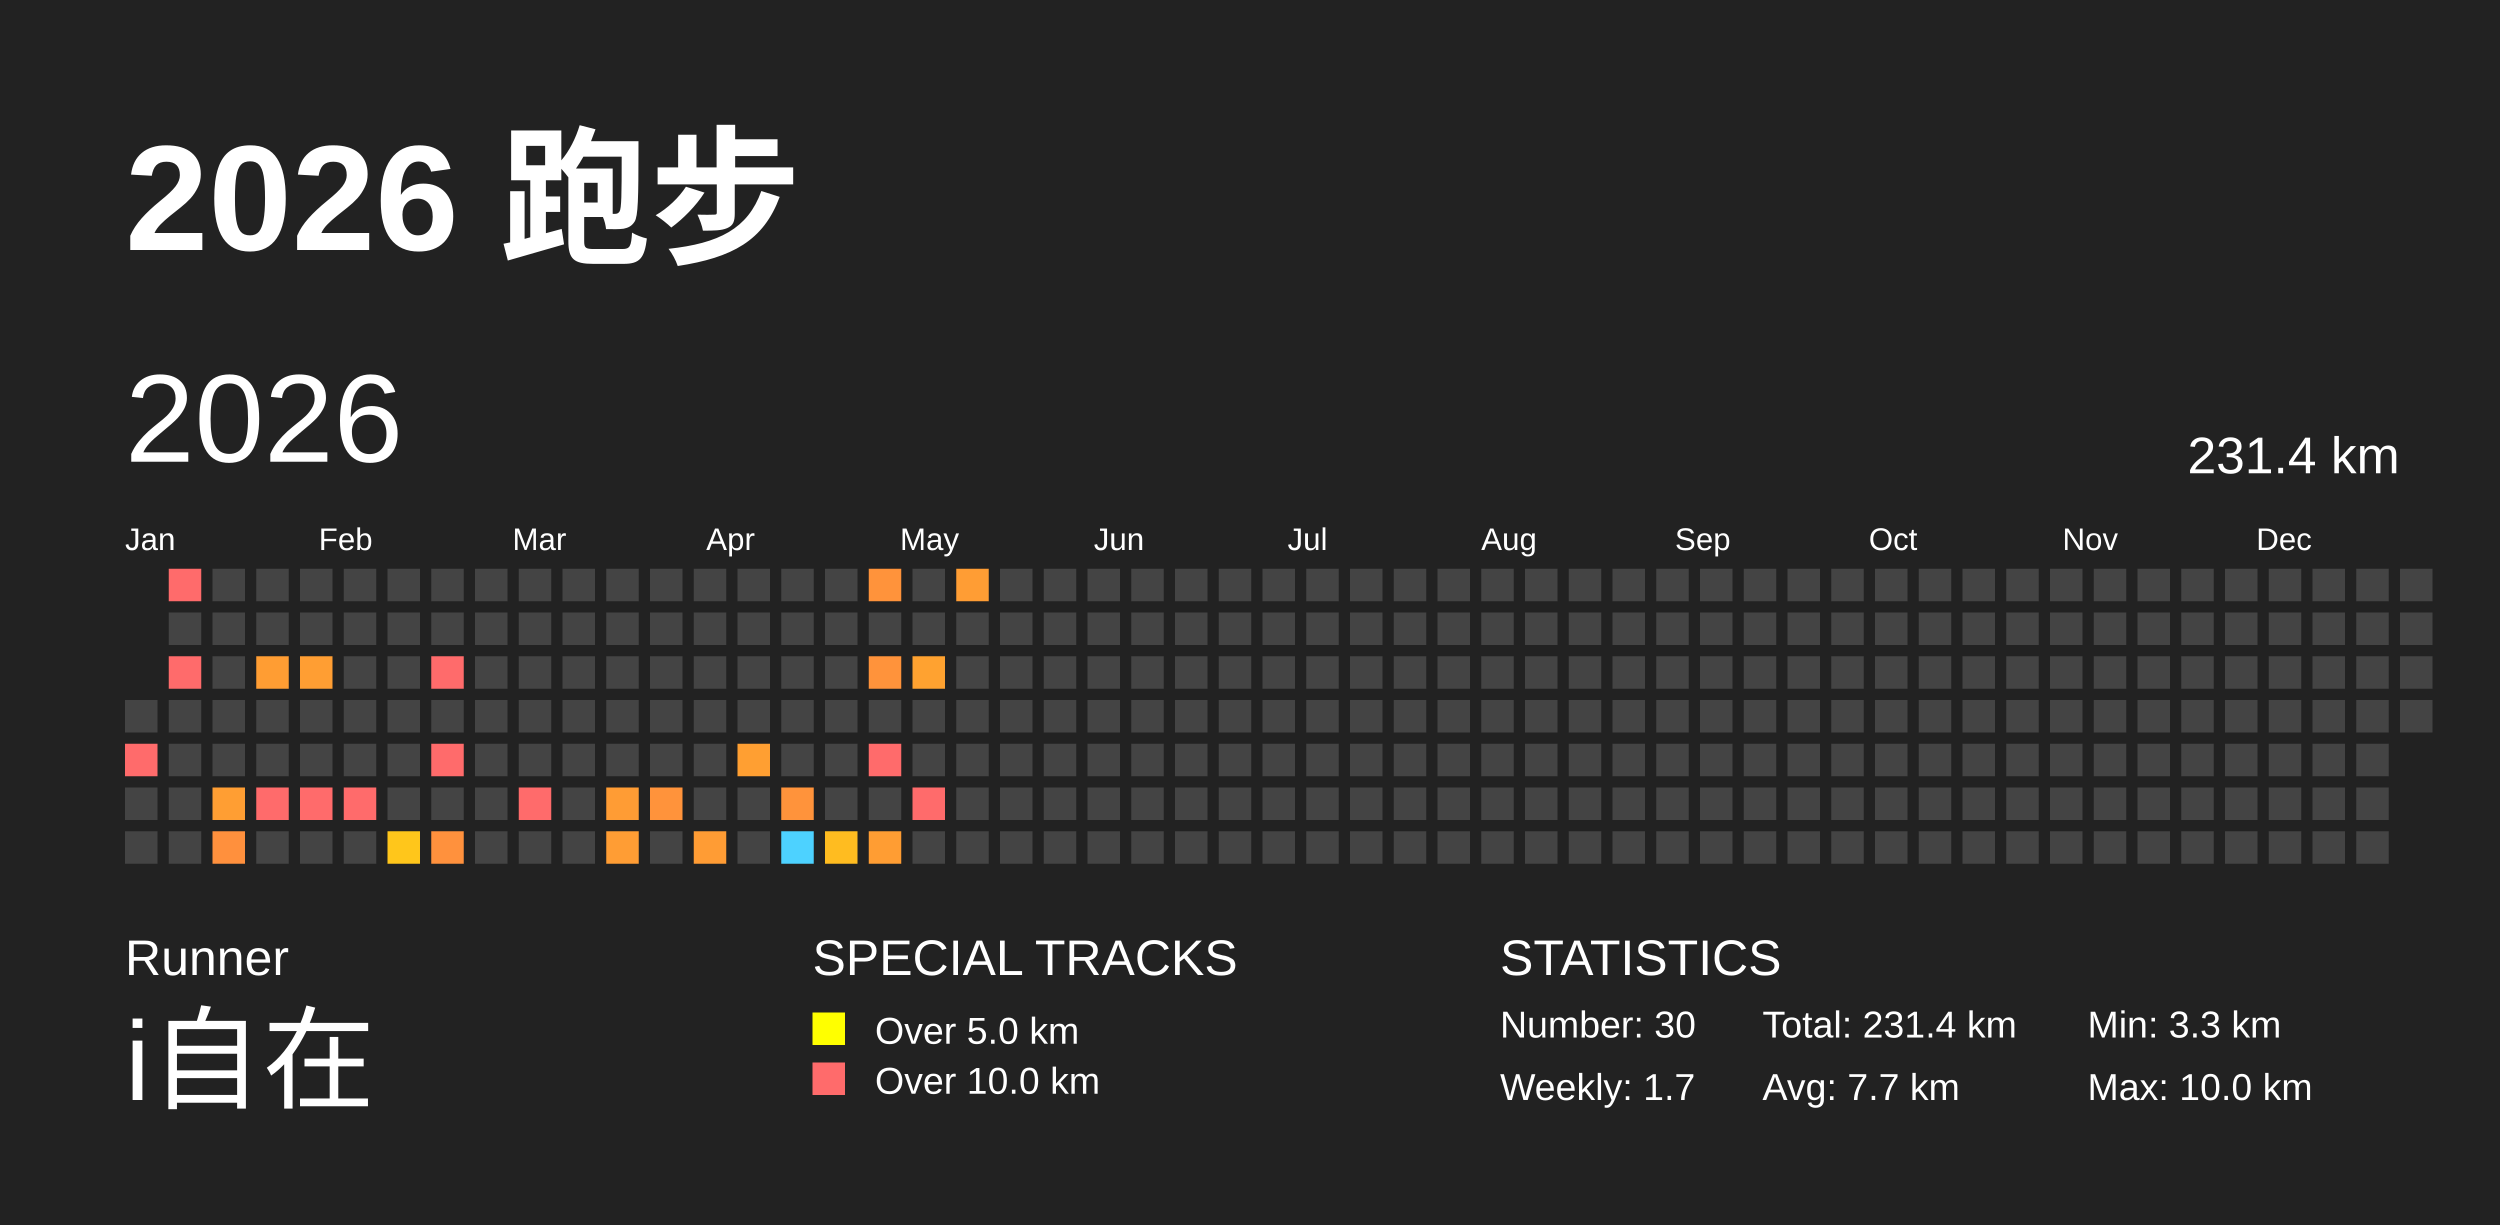
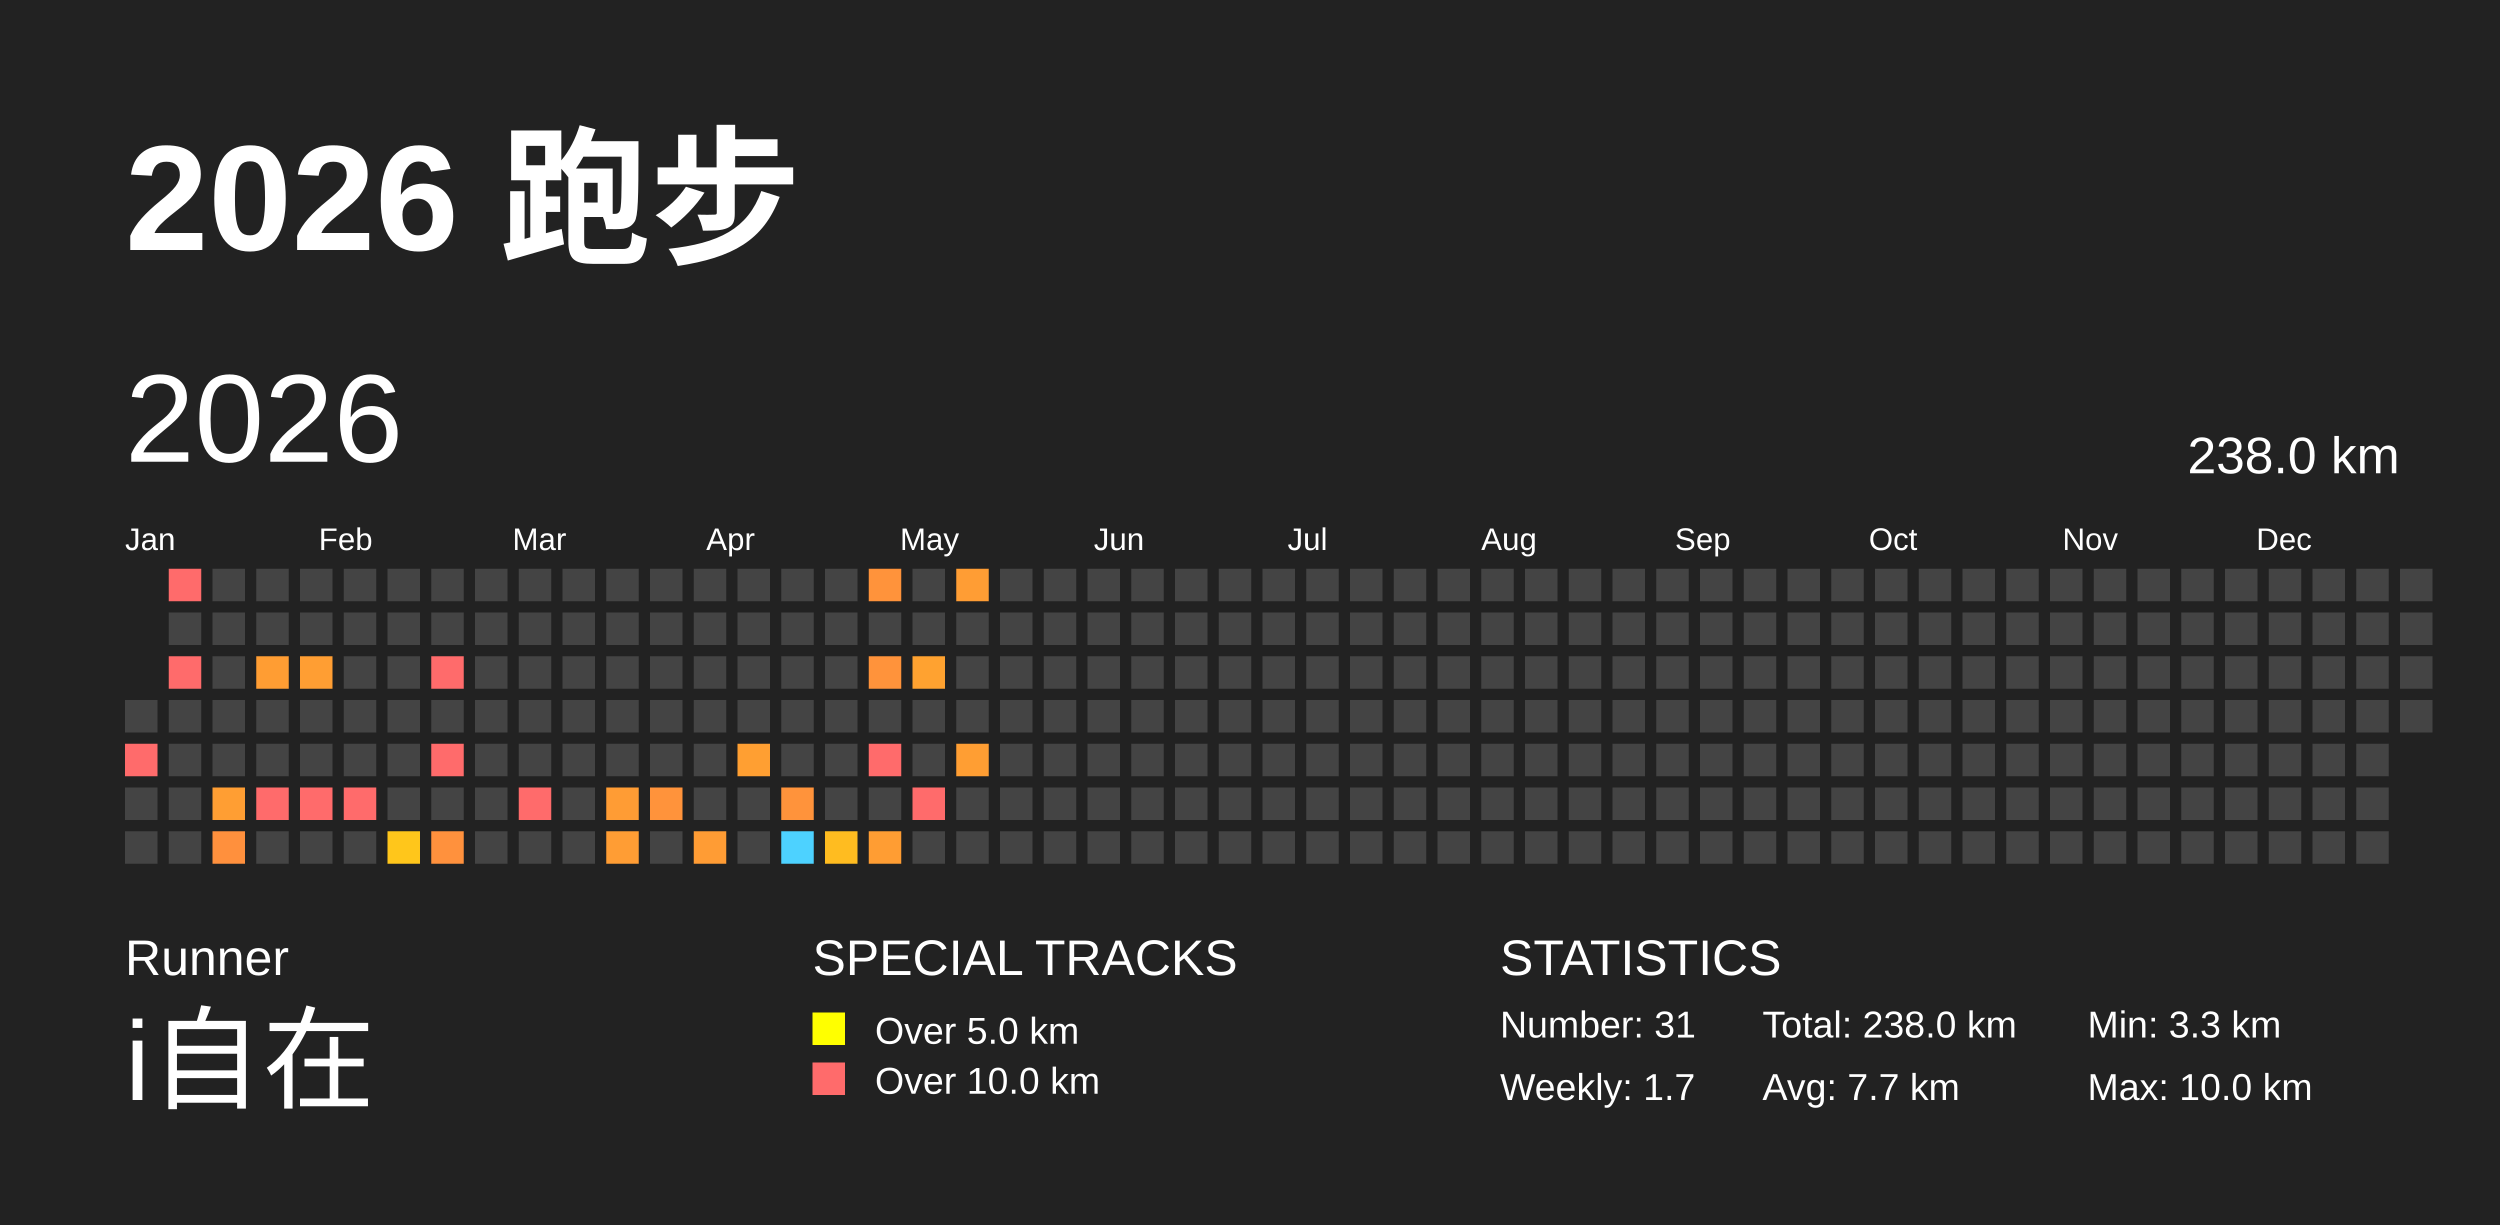
<svg xmlns="http://www.w3.org/2000/svg" baseProfile="full" height="98mm" version="1.1" viewBox="0,0,200,98" width="200mm">
  <defs />
  <rect fill="#222222" height="98" width="200" x="0" y="0" />
  <text fill="#FFFFFF" style="font-size:12px; font-family:Arial; font-weight:bold;" x="10" y="20">2026 跑步</text>
  <text fill="#FFFFFF" style="font-size:4px; font-family:Arial" x="10" y="78">Runner</text>
  <text fill="#FFFFFF" style="font-size:9px; font-family:Arial" x="10" y="88">i自在</text>
  <text fill="#FFFFFF" style="font-size:4px; font-family:Arial" x="65" y="78">SPECIAL TRACKS</text>
  <rect fill="#FFFF00" height="2.6" width="2.6" x="65" y="81" />
  <text fill="#FFFFFF" style="font-size:3px; font-family:Arial" x="70" y="83.5">Over 5.0 km</text>
  <rect fill="#FF6B6B" height="2.6" width="2.6" x="65" y="85" />
  <text fill="#FFFFFF" style="font-size:3px; font-family:Arial" x="70" y="87.5">Over 10.0 km</text>
  <text fill="#FFFFFF" style="font-size:4px; font-family:Arial" x="120" y="78">STATISTICS</text>
-   <text fill="#FFFFFF" style="font-size:3px; font-family:Arial" x="120" y="83">Number: 30</text>
+   <text fill="#FFFFFF" style="font-size:3px; font-family:Arial" x="120" y="83">Number: 31</text>
  <text fill="#FFFFFF" style="font-size:3px; font-family:Arial" x="120" y="88">Weekly: 1.7</text>
-   <text fill="#FFFFFF" style="font-size:3px; font-family:Arial" x="141" y="83">Total: 231.4 km</text>
+   <text fill="#FFFFFF" style="font-size:3px; font-family:Arial" x="141" y="83">Total: 238.0 km</text>
  <text fill="#FFFFFF" style="font-size:3px; font-family:Arial" x="141" y="88">Avg: 7.7 km</text>
  <text fill="#FFFFFF" style="font-size:3px; font-family:Arial" x="167" y="83">Min: 3.3 km</text>
  <text fill="#FFFFFF" style="font-size:3px; font-family:Arial" x="167" y="88">Max: 10.0 km</text>
  <text dominant-baseline="hanging" fill="#FFFFFF" style="font-size:10.0px; font-family:Arial;" x="10" y="30">2026</text>
-   <text dominant-baseline="hanging" fill="#FFFFFF" style="font-size:4.125px; font-family:Arial;" x="175" y="35">231.4 km</text>
+   <text dominant-baseline="hanging" fill="#FFFFFF" style="font-size:4.125px; font-family:Arial;" x="175" y="35">238.0 km</text>
  <text fill="#FFFFFF" style="font-size:2.5px; font-family:Arial" x="10.0" y="44">Jan</text>
  <text fill="#FFFFFF" style="font-size:2.5px; font-family:Arial" x="25.5" y="44">Feb</text>
  <text fill="#FFFFFF" style="font-size:2.5px; font-family:Arial" x="41.0" y="44">Mar</text>
  <text fill="#FFFFFF" style="font-size:2.5px; font-family:Arial" x="56.5" y="44">Apr</text>
  <text fill="#FFFFFF" style="font-size:2.5px; font-family:Arial" x="72.0" y="44">May</text>
  <text fill="#FFFFFF" style="font-size:2.5px; font-family:Arial" x="87.5" y="44">Jun</text>
  <text fill="#FFFFFF" style="font-size:2.5px; font-family:Arial" x="103.0" y="44">Jul</text>
  <text fill="#FFFFFF" style="font-size:2.5px; font-family:Arial" x="118.5" y="44">Aug</text>
  <text fill="#FFFFFF" style="font-size:2.5px; font-family:Arial" x="134.0" y="44">Sep</text>
  <text fill="#FFFFFF" style="font-size:2.5px; font-family:Arial" x="149.5" y="44">Oct</text>
  <text fill="#FFFFFF" style="font-size:2.5px; font-family:Arial" x="165.0" y="44">Nov</text>
  <text fill="#FFFFFF" style="font-size:2.5px; font-family:Arial" x="180.5" y="44">Dec</text>
  <rect fill="#444444" height="2.6" width="2.6" x="10.0" y="56.0" />
  <rect fill="#FF6B6B" height="2.6" width="2.6" x="10.0" y="59.5" />
  <rect fill="#444444" height="2.6" width="2.6" x="10.0" y="63.0" />
  <rect fill="#444444" height="2.6" width="2.6" x="10.0" y="66.5" />
  <rect fill="#FF6B6B" height="2.6" width="2.6" x="13.5" y="45.5" />
  <rect fill="#444444" height="2.6" width="2.6" x="13.5" y="49.0" />
  <rect fill="#FF6B6B" height="2.6" width="2.6" x="13.5" y="52.5" />
  <rect fill="#444444" height="2.6" width="2.6" x="13.5" y="56.0" />
  <rect fill="#444444" height="2.6" width="2.6" x="13.5" y="59.5" />
  <rect fill="#444444" height="2.6" width="2.6" x="13.5" y="63.0" />
  <rect fill="#444444" height="2.6" width="2.6" x="13.5" y="66.5" />
  <rect fill="#444444" height="2.6" width="2.6" x="17.0" y="45.5" />
  <rect fill="#444444" height="2.6" width="2.6" x="17.0" y="49.0" />
  <rect fill="#444444" height="2.6" width="2.6" x="17.0" y="52.5" />
  <rect fill="#444444" height="2.6" width="2.6" x="17.0" y="56.0" />
  <rect fill="#444444" height="2.6" width="2.6" x="17.0" y="59.5" />
  <rect fill="#ff9e33" height="2.6" width="2.6" x="17.0" y="63.0" />
  <rect fill="#ff903d" height="2.6" width="2.6" x="17.0" y="66.5" />
  <rect fill="#444444" height="2.6" width="2.6" x="20.5" y="45.5" />
  <rect fill="#444444" height="2.6" width="2.6" x="20.5" y="49.0" />
  <rect fill="#ff9d33" height="2.6" width="2.6" x="20.5" y="52.5" />
  <rect fill="#444444" height="2.6" width="2.6" x="20.5" y="56.0" />
  <rect fill="#444444" height="2.6" width="2.6" x="20.5" y="59.5" />
  <rect fill="#FF6B6B" height="2.6" width="2.6" x="20.5" y="63.0" />
  <rect fill="#444444" height="2.6" width="2.6" x="20.5" y="66.5" />
  <rect fill="#444444" height="2.6" width="2.6" x="24.0" y="45.5" />
  <rect fill="#444444" height="2.6" width="2.6" x="24.0" y="49.0" />
  <rect fill="#ff9e33" height="2.6" width="2.6" x="24.0" y="52.5" />
  <rect fill="#444444" height="2.6" width="2.6" x="24.0" y="56.0" />
  <rect fill="#444444" height="2.6" width="2.6" x="24.0" y="59.5" />
  <rect fill="#FF6B6B" height="2.6" width="2.6" x="24.0" y="63.0" />
  <rect fill="#444444" height="2.6" width="2.6" x="24.0" y="66.5" />
  <rect fill="#444444" height="2.6" width="2.6" x="27.5" y="45.5" />
  <rect fill="#444444" height="2.6" width="2.6" x="27.5" y="49.0" />
  <rect fill="#444444" height="2.6" width="2.6" x="27.5" y="52.5" />
  <rect fill="#444444" height="2.6" width="2.6" x="27.5" y="56.0" />
  <rect fill="#444444" height="2.6" width="2.6" x="27.5" y="59.5" />
  <rect fill="#FF6B6B" height="2.6" width="2.6" x="27.5" y="63.0" />
  <rect fill="#444444" height="2.6" width="2.6" x="27.5" y="66.5" />
  <rect fill="#444444" height="2.6" width="2.6" x="31.0" y="45.5" />
  <rect fill="#444444" height="2.6" width="2.6" x="31.0" y="49.0" />
  <rect fill="#444444" height="2.6" width="2.6" x="31.0" y="52.5" />
  <rect fill="#444444" height="2.6" width="2.6" x="31.0" y="56.0" />
  <rect fill="#444444" height="2.6" width="2.6" x="31.0" y="59.5" />
  <rect fill="#444444" height="2.6" width="2.6" x="31.0" y="63.0" />
  <rect fill="#ffc61b" height="2.6" width="2.6" x="31.0" y="66.5" />
  <rect fill="#444444" height="2.6" width="2.6" x="34.5" y="45.5" />
  <rect fill="#444444" height="2.6" width="2.6" x="34.5" y="49.0" />
  <rect fill="#FF6B6B" height="2.6" width="2.6" x="34.5" y="52.5" />
  <rect fill="#444444" height="2.6" width="2.6" x="34.5" y="56.0" />
  <rect fill="#FF6B6B" height="2.6" width="2.6" x="34.5" y="59.5" />
  <rect fill="#444444" height="2.6" width="2.6" x="34.5" y="63.0" />
  <rect fill="#ff913d" height="2.6" width="2.6" x="34.5" y="66.5" />
  <rect fill="#444444" height="2.6" width="2.6" x="38.0" y="45.5" />
  <rect fill="#444444" height="2.6" width="2.6" x="38.0" y="49.0" />
  <rect fill="#444444" height="2.6" width="2.6" x="38.0" y="52.5" />
  <rect fill="#444444" height="2.6" width="2.6" x="38.0" y="56.0" />
  <rect fill="#444444" height="2.6" width="2.6" x="38.0" y="59.5" />
  <rect fill="#444444" height="2.6" width="2.6" x="38.0" y="63.0" />
  <rect fill="#444444" height="2.6" width="2.6" x="38.0" y="66.5" />
  <rect fill="#444444" height="2.6" width="2.6" x="41.5" y="45.5" />
  <rect fill="#444444" height="2.6" width="2.6" x="41.5" y="49.0" />
  <rect fill="#444444" height="2.6" width="2.6" x="41.5" y="52.5" />
  <rect fill="#444444" height="2.6" width="2.6" x="41.5" y="56.0" />
  <rect fill="#444444" height="2.6" width="2.6" x="41.5" y="59.5" />
  <rect fill="#FF6B6B" height="2.6" width="2.6" x="41.5" y="63.0" />
  <rect fill="#444444" height="2.6" width="2.6" x="41.5" y="66.5" />
  <rect fill="#444444" height="2.6" width="2.6" x="45.0" y="45.5" />
  <rect fill="#444444" height="2.6" width="2.6" x="45.0" y="49.0" />
  <rect fill="#444444" height="2.6" width="2.6" x="45.0" y="52.5" />
  <rect fill="#444444" height="2.6" width="2.6" x="45.0" y="56.0" />
  <rect fill="#444444" height="2.6" width="2.6" x="45.0" y="59.5" />
  <rect fill="#444444" height="2.6" width="2.6" x="45.0" y="63.0" />
  <rect fill="#444444" height="2.6" width="2.6" x="45.0" y="66.5" />
  <rect fill="#444444" height="2.6" width="2.6" x="48.5" y="45.5" />
  <rect fill="#444444" height="2.6" width="2.6" x="48.5" y="49.0" />
  <rect fill="#444444" height="2.6" width="2.6" x="48.5" y="52.5" />
  <rect fill="#444444" height="2.6" width="2.6" x="48.5" y="56.0" />
  <rect fill="#444444" height="2.6" width="2.6" x="48.5" y="59.5" />
  <rect fill="#ff9c34" height="2.6" width="2.6" x="48.5" y="63.0" />
  <rect fill="#ff9d34" height="2.6" width="2.6" x="48.5" y="66.5" />
  <rect fill="#444444" height="2.6" width="2.6" x="52.0" y="45.5" />
  <rect fill="#444444" height="2.6" width="2.6" x="52.0" y="49.0" />
  <rect fill="#444444" height="2.6" width="2.6" x="52.0" y="52.5" />
  <rect fill="#444444" height="2.6" width="2.6" x="52.0" y="56.0" />
  <rect fill="#444444" height="2.6" width="2.6" x="52.0" y="59.5" />
  <rect fill="#ff933b" height="2.6" width="2.6" x="52.0" y="63.0" />
  <rect fill="#444444" height="2.6" width="2.6" x="52.0" y="66.5" />
  <rect fill="#444444" height="2.6" width="2.6" x="55.5" y="45.5" />
  <rect fill="#444444" height="2.6" width="2.6" x="55.5" y="49.0" />
  <rect fill="#444444" height="2.6" width="2.6" x="55.5" y="52.5" />
  <rect fill="#444444" height="2.6" width="2.6" x="55.5" y="56.0" />
  <rect fill="#444444" height="2.6" width="2.6" x="55.5" y="59.5" />
  <rect fill="#444444" height="2.6" width="2.6" x="55.5" y="63.0" />
  <rect fill="#ff9c34" height="2.6" width="2.6" x="55.5" y="66.5" />
  <rect fill="#444444" height="2.6" width="2.6" x="59.0" y="45.5" />
  <rect fill="#444444" height="2.6" width="2.6" x="59.0" y="49.0" />
  <rect fill="#444444" height="2.6" width="2.6" x="59.0" y="52.5" />
  <rect fill="#444444" height="2.6" width="2.6" x="59.0" y="56.0" />
  <rect fill="#ff9f32" height="2.6" width="2.6" x="59.0" y="59.5" />
  <rect fill="#444444" height="2.6" width="2.6" x="59.0" y="63.0" />
  <rect fill="#444444" height="2.6" width="2.6" x="59.0" y="66.5" />
  <rect fill="#444444" height="2.6" width="2.6" x="62.5" y="45.5" />
  <rect fill="#444444" height="2.6" width="2.6" x="62.5" y="49.0" />
  <rect fill="#444444" height="2.6" width="2.6" x="62.5" y="52.5" />
  <rect fill="#444444" height="2.6" width="2.6" x="62.5" y="56.0" />
  <rect fill="#444444" height="2.6" width="2.6" x="62.5" y="59.5" />
  <rect fill="#ff933b" height="2.6" width="2.6" x="62.5" y="63.0" />
  <rect fill="#4dd2ff" height="2.6" width="2.6" x="62.5" y="66.5" />
  <rect fill="#444444" height="2.6" width="2.6" x="66.0" y="45.5" />
  <rect fill="#444444" height="2.6" width="2.6" x="66.0" y="49.0" />
  <rect fill="#444444" height="2.6" width="2.6" x="66.0" y="52.5" />
  <rect fill="#444444" height="2.6" width="2.6" x="66.0" y="56.0" />
  <rect fill="#444444" height="2.6" width="2.6" x="66.0" y="59.5" />
  <rect fill="#444444" height="2.6" width="2.6" x="66.0" y="63.0" />
  <rect fill="#ffbc20" height="2.6" width="2.6" x="66.0" y="66.5" />
  <rect fill="#ff933b" height="2.6" width="2.6" x="69.5" y="45.5" />
  <rect fill="#444444" height="2.6" width="2.6" x="69.5" y="49.0" />
  <rect fill="#ff933b" height="2.6" width="2.6" x="69.5" y="52.5" />
  <rect fill="#444444" height="2.6" width="2.6" x="69.5" y="56.0" />
  <rect fill="#FF6B6B" height="2.6" width="2.6" x="69.5" y="59.5" />
  <rect fill="#444444" height="2.6" width="2.6" x="69.5" y="63.0" />
  <rect fill="#ff9d33" height="2.6" width="2.6" x="69.5" y="66.5" />
  <rect fill="#444444" height="2.6" width="2.6" x="73.0" y="45.5" />
  <rect fill="#444444" height="2.6" width="2.6" x="73.0" y="49.0" />
  <rect fill="#ffa230" height="2.6" width="2.6" x="73.0" y="52.5" />
  <rect fill="#444444" height="2.6" width="2.6" x="73.0" y="56.0" />
  <rect fill="#444444" height="2.6" width="2.6" x="73.0" y="59.5" />
  <rect fill="#FF6B6B" height="2.6" width="2.6" x="73.0" y="63.0" />
  <rect fill="#444444" height="2.6" width="2.6" x="73.0" y="66.5" />
  <rect fill="#ff9d34" height="2.6" width="2.6" x="76.5" y="45.5" />
  <rect fill="#444444" height="2.6" width="2.6" x="76.5" y="49.0" />
  <rect fill="#444444" height="2.6" width="2.6" x="76.5" y="52.5" />
  <rect fill="#444444" height="2.6" width="2.6" x="76.5" y="56.0" />
-   <rect fill="#444444" height="2.6" width="2.6" x="76.5" y="59.5" />
+   <rect fill="#ff9e33" height="2.6" width="2.6" x="76.5" y="59.5" />
  <rect fill="#444444" height="2.6" width="2.6" x="76.5" y="63.0" />
  <rect fill="#444444" height="2.6" width="2.6" x="76.5" y="66.5" />
  <rect fill="#444444" height="2.6" width="2.6" x="80.0" y="45.5" />
  <rect fill="#444444" height="2.6" width="2.6" x="80.0" y="49.0" />
  <rect fill="#444444" height="2.6" width="2.6" x="80.0" y="52.5" />
  <rect fill="#444444" height="2.6" width="2.6" x="80.0" y="56.0" />
  <rect fill="#444444" height="2.6" width="2.6" x="80.0" y="59.5" />
  <rect fill="#444444" height="2.6" width="2.6" x="80.0" y="63.0" />
  <rect fill="#444444" height="2.6" width="2.6" x="80.0" y="66.5" />
  <rect fill="#444444" height="2.6" width="2.6" x="83.5" y="45.5" />
  <rect fill="#444444" height="2.6" width="2.6" x="83.5" y="49.0" />
  <rect fill="#444444" height="2.6" width="2.6" x="83.5" y="52.5" />
  <rect fill="#444444" height="2.6" width="2.6" x="83.5" y="56.0" />
  <rect fill="#444444" height="2.6" width="2.6" x="83.5" y="59.5" />
  <rect fill="#444444" height="2.6" width="2.6" x="83.5" y="63.0" />
  <rect fill="#444444" height="2.6" width="2.6" x="83.5" y="66.5" />
  <rect fill="#444444" height="2.6" width="2.6" x="87.0" y="45.5" />
  <rect fill="#444444" height="2.6" width="2.6" x="87.0" y="49.0" />
  <rect fill="#444444" height="2.6" width="2.6" x="87.0" y="52.5" />
  <rect fill="#444444" height="2.6" width="2.6" x="87.0" y="56.0" />
  <rect fill="#444444" height="2.6" width="2.6" x="87.0" y="59.5" />
  <rect fill="#444444" height="2.6" width="2.6" x="87.0" y="63.0" />
  <rect fill="#444444" height="2.6" width="2.6" x="87.0" y="66.5" />
  <rect fill="#444444" height="2.6" width="2.6" x="90.5" y="45.5" />
  <rect fill="#444444" height="2.6" width="2.6" x="90.5" y="49.0" />
  <rect fill="#444444" height="2.6" width="2.6" x="90.5" y="52.5" />
  <rect fill="#444444" height="2.6" width="2.6" x="90.5" y="56.0" />
  <rect fill="#444444" height="2.6" width="2.6" x="90.5" y="59.5" />
  <rect fill="#444444" height="2.6" width="2.6" x="90.5" y="63.0" />
  <rect fill="#444444" height="2.6" width="2.6" x="90.5" y="66.5" />
  <rect fill="#444444" height="2.6" width="2.6" x="94.0" y="45.5" />
  <rect fill="#444444" height="2.6" width="2.6" x="94.0" y="49.0" />
  <rect fill="#444444" height="2.6" width="2.6" x="94.0" y="52.5" />
  <rect fill="#444444" height="2.6" width="2.6" x="94.0" y="56.0" />
  <rect fill="#444444" height="2.6" width="2.6" x="94.0" y="59.5" />
  <rect fill="#444444" height="2.6" width="2.6" x="94.0" y="63.0" />
  <rect fill="#444444" height="2.6" width="2.6" x="94.0" y="66.5" />
  <rect fill="#444444" height="2.6" width="2.6" x="97.5" y="45.5" />
  <rect fill="#444444" height="2.6" width="2.6" x="97.5" y="49.0" />
  <rect fill="#444444" height="2.6" width="2.6" x="97.5" y="52.5" />
  <rect fill="#444444" height="2.6" width="2.6" x="97.5" y="56.0" />
  <rect fill="#444444" height="2.6" width="2.6" x="97.5" y="59.5" />
  <rect fill="#444444" height="2.6" width="2.6" x="97.5" y="63.0" />
  <rect fill="#444444" height="2.6" width="2.6" x="97.5" y="66.5" />
  <rect fill="#444444" height="2.6" width="2.6" x="101.0" y="45.5" />
  <rect fill="#444444" height="2.6" width="2.6" x="101.0" y="49.0" />
  <rect fill="#444444" height="2.6" width="2.6" x="101.0" y="52.5" />
  <rect fill="#444444" height="2.6" width="2.6" x="101.0" y="56.0" />
  <rect fill="#444444" height="2.6" width="2.6" x="101.0" y="59.5" />
  <rect fill="#444444" height="2.6" width="2.6" x="101.0" y="63.0" />
  <rect fill="#444444" height="2.6" width="2.6" x="101.0" y="66.5" />
  <rect fill="#444444" height="2.6" width="2.6" x="104.5" y="45.5" />
  <rect fill="#444444" height="2.6" width="2.6" x="104.5" y="49.0" />
  <rect fill="#444444" height="2.6" width="2.6" x="104.5" y="52.5" />
  <rect fill="#444444" height="2.6" width="2.6" x="104.5" y="56.0" />
  <rect fill="#444444" height="2.6" width="2.6" x="104.5" y="59.5" />
  <rect fill="#444444" height="2.6" width="2.6" x="104.5" y="63.0" />
  <rect fill="#444444" height="2.6" width="2.6" x="104.5" y="66.5" />
  <rect fill="#444444" height="2.6" width="2.6" x="108.0" y="45.5" />
  <rect fill="#444444" height="2.6" width="2.6" x="108.0" y="49.0" />
  <rect fill="#444444" height="2.6" width="2.6" x="108.0" y="52.5" />
  <rect fill="#444444" height="2.6" width="2.6" x="108.0" y="56.0" />
  <rect fill="#444444" height="2.6" width="2.6" x="108.0" y="59.5" />
  <rect fill="#444444" height="2.6" width="2.6" x="108.0" y="63.0" />
  <rect fill="#444444" height="2.6" width="2.6" x="108.0" y="66.5" />
  <rect fill="#444444" height="2.6" width="2.6" x="111.5" y="45.5" />
  <rect fill="#444444" height="2.6" width="2.6" x="111.5" y="49.0" />
  <rect fill="#444444" height="2.6" width="2.6" x="111.5" y="52.5" />
  <rect fill="#444444" height="2.6" width="2.6" x="111.5" y="56.0" />
  <rect fill="#444444" height="2.6" width="2.6" x="111.5" y="59.5" />
  <rect fill="#444444" height="2.6" width="2.6" x="111.5" y="63.0" />
  <rect fill="#444444" height="2.6" width="2.6" x="111.5" y="66.5" />
  <rect fill="#444444" height="2.6" width="2.6" x="115.0" y="45.5" />
  <rect fill="#444444" height="2.6" width="2.6" x="115.0" y="49.0" />
  <rect fill="#444444" height="2.6" width="2.6" x="115.0" y="52.5" />
  <rect fill="#444444" height="2.6" width="2.6" x="115.0" y="56.0" />
  <rect fill="#444444" height="2.6" width="2.6" x="115.0" y="59.5" />
  <rect fill="#444444" height="2.6" width="2.6" x="115.0" y="63.0" />
  <rect fill="#444444" height="2.6" width="2.6" x="115.0" y="66.5" />
  <rect fill="#444444" height="2.6" width="2.6" x="118.5" y="45.5" />
  <rect fill="#444444" height="2.6" width="2.6" x="118.5" y="49.0" />
  <rect fill="#444444" height="2.6" width="2.6" x="118.5" y="52.5" />
  <rect fill="#444444" height="2.6" width="2.6" x="118.5" y="56.0" />
  <rect fill="#444444" height="2.6" width="2.6" x="118.5" y="59.5" />
  <rect fill="#444444" height="2.6" width="2.6" x="118.5" y="63.0" />
  <rect fill="#444444" height="2.6" width="2.6" x="118.5" y="66.5" />
  <rect fill="#444444" height="2.6" width="2.6" x="122.0" y="45.5" />
  <rect fill="#444444" height="2.6" width="2.6" x="122.0" y="49.0" />
  <rect fill="#444444" height="2.6" width="2.6" x="122.0" y="52.5" />
  <rect fill="#444444" height="2.6" width="2.6" x="122.0" y="56.0" />
  <rect fill="#444444" height="2.6" width="2.6" x="122.0" y="59.5" />
  <rect fill="#444444" height="2.6" width="2.6" x="122.0" y="63.0" />
  <rect fill="#444444" height="2.6" width="2.6" x="122.0" y="66.5" />
  <rect fill="#444444" height="2.6" width="2.6" x="125.5" y="45.5" />
  <rect fill="#444444" height="2.6" width="2.6" x="125.5" y="49.0" />
  <rect fill="#444444" height="2.6" width="2.6" x="125.5" y="52.5" />
  <rect fill="#444444" height="2.6" width="2.6" x="125.5" y="56.0" />
  <rect fill="#444444" height="2.6" width="2.6" x="125.5" y="59.5" />
  <rect fill="#444444" height="2.6" width="2.6" x="125.5" y="63.0" />
  <rect fill="#444444" height="2.6" width="2.6" x="125.5" y="66.5" />
  <rect fill="#444444" height="2.6" width="2.6" x="129.0" y="45.5" />
  <rect fill="#444444" height="2.6" width="2.6" x="129.0" y="49.0" />
  <rect fill="#444444" height="2.6" width="2.6" x="129.0" y="52.5" />
  <rect fill="#444444" height="2.6" width="2.6" x="129.0" y="56.0" />
  <rect fill="#444444" height="2.6" width="2.6" x="129.0" y="59.5" />
  <rect fill="#444444" height="2.6" width="2.6" x="129.0" y="63.0" />
  <rect fill="#444444" height="2.6" width="2.6" x="129.0" y="66.5" />
  <rect fill="#444444" height="2.6" width="2.6" x="132.5" y="45.5" />
  <rect fill="#444444" height="2.6" width="2.6" x="132.5" y="49.0" />
  <rect fill="#444444" height="2.6" width="2.6" x="132.5" y="52.5" />
  <rect fill="#444444" height="2.6" width="2.6" x="132.5" y="56.0" />
  <rect fill="#444444" height="2.6" width="2.6" x="132.5" y="59.5" />
  <rect fill="#444444" height="2.6" width="2.6" x="132.5" y="63.0" />
  <rect fill="#444444" height="2.6" width="2.6" x="132.5" y="66.5" />
  <rect fill="#444444" height="2.6" width="2.6" x="136.0" y="45.5" />
  <rect fill="#444444" height="2.6" width="2.6" x="136.0" y="49.0" />
  <rect fill="#444444" height="2.6" width="2.6" x="136.0" y="52.5" />
  <rect fill="#444444" height="2.6" width="2.6" x="136.0" y="56.0" />
  <rect fill="#444444" height="2.6" width="2.6" x="136.0" y="59.5" />
  <rect fill="#444444" height="2.6" width="2.6" x="136.0" y="63.0" />
  <rect fill="#444444" height="2.6" width="2.6" x="136.0" y="66.5" />
  <rect fill="#444444" height="2.6" width="2.6" x="139.5" y="45.5" />
  <rect fill="#444444" height="2.6" width="2.6" x="139.5" y="49.0" />
  <rect fill="#444444" height="2.6" width="2.6" x="139.5" y="52.5" />
  <rect fill="#444444" height="2.6" width="2.6" x="139.5" y="56.0" />
  <rect fill="#444444" height="2.6" width="2.6" x="139.5" y="59.5" />
  <rect fill="#444444" height="2.6" width="2.6" x="139.5" y="63.0" />
  <rect fill="#444444" height="2.6" width="2.6" x="139.5" y="66.5" />
  <rect fill="#444444" height="2.6" width="2.6" x="143.0" y="45.5" />
  <rect fill="#444444" height="2.6" width="2.6" x="143.0" y="49.0" />
  <rect fill="#444444" height="2.6" width="2.6" x="143.0" y="52.5" />
  <rect fill="#444444" height="2.6" width="2.6" x="143.0" y="56.0" />
  <rect fill="#444444" height="2.6" width="2.6" x="143.0" y="59.5" />
  <rect fill="#444444" height="2.6" width="2.6" x="143.0" y="63.0" />
  <rect fill="#444444" height="2.6" width="2.6" x="143.0" y="66.5" />
  <rect fill="#444444" height="2.6" width="2.6" x="146.5" y="45.5" />
  <rect fill="#444444" height="2.6" width="2.6" x="146.5" y="49.0" />
  <rect fill="#444444" height="2.6" width="2.6" x="146.5" y="52.5" />
  <rect fill="#444444" height="2.6" width="2.6" x="146.5" y="56.0" />
  <rect fill="#444444" height="2.6" width="2.6" x="146.5" y="59.5" />
  <rect fill="#444444" height="2.6" width="2.6" x="146.5" y="63.0" />
  <rect fill="#444444" height="2.6" width="2.6" x="146.5" y="66.5" />
  <rect fill="#444444" height="2.6" width="2.6" x="150.0" y="45.5" />
  <rect fill="#444444" height="2.6" width="2.6" x="150.0" y="49.0" />
  <rect fill="#444444" height="2.6" width="2.6" x="150.0" y="52.5" />
  <rect fill="#444444" height="2.6" width="2.6" x="150.0" y="56.0" />
  <rect fill="#444444" height="2.6" width="2.6" x="150.0" y="59.5" />
  <rect fill="#444444" height="2.6" width="2.6" x="150.0" y="63.0" />
  <rect fill="#444444" height="2.6" width="2.6" x="150.0" y="66.5" />
  <rect fill="#444444" height="2.6" width="2.6" x="153.5" y="45.5" />
  <rect fill="#444444" height="2.6" width="2.6" x="153.5" y="49.0" />
  <rect fill="#444444" height="2.6" width="2.6" x="153.5" y="52.5" />
  <rect fill="#444444" height="2.6" width="2.6" x="153.5" y="56.0" />
  <rect fill="#444444" height="2.6" width="2.6" x="153.5" y="59.5" />
  <rect fill="#444444" height="2.6" width="2.6" x="153.5" y="63.0" />
  <rect fill="#444444" height="2.6" width="2.6" x="153.5" y="66.5" />
  <rect fill="#444444" height="2.6" width="2.6" x="157.0" y="45.5" />
  <rect fill="#444444" height="2.6" width="2.6" x="157.0" y="49.0" />
  <rect fill="#444444" height="2.6" width="2.6" x="157.0" y="52.5" />
  <rect fill="#444444" height="2.6" width="2.6" x="157.0" y="56.0" />
  <rect fill="#444444" height="2.6" width="2.6" x="157.0" y="59.5" />
  <rect fill="#444444" height="2.6" width="2.6" x="157.0" y="63.0" />
  <rect fill="#444444" height="2.6" width="2.6" x="157.0" y="66.5" />
  <rect fill="#444444" height="2.6" width="2.6" x="160.5" y="45.5" />
  <rect fill="#444444" height="2.6" width="2.6" x="160.5" y="49.0" />
  <rect fill="#444444" height="2.6" width="2.6" x="160.5" y="52.5" />
  <rect fill="#444444" height="2.6" width="2.6" x="160.5" y="56.0" />
  <rect fill="#444444" height="2.6" width="2.6" x="160.5" y="59.5" />
  <rect fill="#444444" height="2.6" width="2.6" x="160.5" y="63.0" />
  <rect fill="#444444" height="2.6" width="2.6" x="160.5" y="66.5" />
  <rect fill="#444444" height="2.6" width="2.6" x="164.0" y="45.5" />
  <rect fill="#444444" height="2.6" width="2.6" x="164.0" y="49.0" />
  <rect fill="#444444" height="2.6" width="2.6" x="164.0" y="52.5" />
  <rect fill="#444444" height="2.6" width="2.6" x="164.0" y="56.0" />
  <rect fill="#444444" height="2.6" width="2.6" x="164.0" y="59.5" />
  <rect fill="#444444" height="2.6" width="2.6" x="164.0" y="63.0" />
  <rect fill="#444444" height="2.6" width="2.6" x="164.0" y="66.5" />
  <rect fill="#444444" height="2.6" width="2.6" x="167.5" y="45.5" />
  <rect fill="#444444" height="2.6" width="2.6" x="167.5" y="49.0" />
  <rect fill="#444444" height="2.6" width="2.6" x="167.5" y="52.5" />
  <rect fill="#444444" height="2.6" width="2.6" x="167.5" y="56.0" />
  <rect fill="#444444" height="2.6" width="2.6" x="167.5" y="59.5" />
  <rect fill="#444444" height="2.6" width="2.6" x="167.5" y="63.0" />
  <rect fill="#444444" height="2.6" width="2.6" x="167.5" y="66.5" />
  <rect fill="#444444" height="2.6" width="2.6" x="171.0" y="45.5" />
  <rect fill="#444444" height="2.6" width="2.6" x="171.0" y="49.0" />
  <rect fill="#444444" height="2.6" width="2.6" x="171.0" y="52.5" />
  <rect fill="#444444" height="2.6" width="2.6" x="171.0" y="56.0" />
  <rect fill="#444444" height="2.6" width="2.6" x="171.0" y="59.5" />
  <rect fill="#444444" height="2.6" width="2.6" x="171.0" y="63.0" />
  <rect fill="#444444" height="2.6" width="2.6" x="171.0" y="66.5" />
  <rect fill="#444444" height="2.6" width="2.6" x="174.5" y="45.5" />
  <rect fill="#444444" height="2.6" width="2.6" x="174.5" y="49.0" />
  <rect fill="#444444" height="2.6" width="2.6" x="174.5" y="52.5" />
  <rect fill="#444444" height="2.6" width="2.6" x="174.5" y="56.0" />
  <rect fill="#444444" height="2.6" width="2.6" x="174.5" y="59.5" />
  <rect fill="#444444" height="2.6" width="2.6" x="174.5" y="63.0" />
  <rect fill="#444444" height="2.6" width="2.6" x="174.5" y="66.5" />
  <rect fill="#444444" height="2.6" width="2.6" x="178.0" y="45.5" />
  <rect fill="#444444" height="2.6" width="2.6" x="178.0" y="49.0" />
  <rect fill="#444444" height="2.6" width="2.6" x="178.0" y="52.5" />
  <rect fill="#444444" height="2.6" width="2.6" x="178.0" y="56.0" />
  <rect fill="#444444" height="2.6" width="2.6" x="178.0" y="59.5" />
  <rect fill="#444444" height="2.6" width="2.6" x="178.0" y="63.0" />
  <rect fill="#444444" height="2.6" width="2.6" x="178.0" y="66.5" />
  <rect fill="#444444" height="2.6" width="2.6" x="181.5" y="45.5" />
  <rect fill="#444444" height="2.6" width="2.6" x="181.5" y="49.0" />
  <rect fill="#444444" height="2.6" width="2.6" x="181.5" y="52.5" />
  <rect fill="#444444" height="2.6" width="2.6" x="181.5" y="56.0" />
  <rect fill="#444444" height="2.6" width="2.6" x="181.5" y="59.5" />
  <rect fill="#444444" height="2.6" width="2.6" x="181.5" y="63.0" />
  <rect fill="#444444" height="2.6" width="2.6" x="181.5" y="66.5" />
  <rect fill="#444444" height="2.6" width="2.6" x="185.0" y="45.5" />
  <rect fill="#444444" height="2.6" width="2.6" x="185.0" y="49.0" />
  <rect fill="#444444" height="2.6" width="2.6" x="185.0" y="52.5" />
  <rect fill="#444444" height="2.6" width="2.6" x="185.0" y="56.0" />
  <rect fill="#444444" height="2.6" width="2.6" x="185.0" y="59.5" />
  <rect fill="#444444" height="2.6" width="2.6" x="185.0" y="63.0" />
  <rect fill="#444444" height="2.6" width="2.6" x="185.0" y="66.5" />
  <rect fill="#444444" height="2.6" width="2.6" x="188.5" y="45.5" />
  <rect fill="#444444" height="2.6" width="2.6" x="188.5" y="49.0" />
  <rect fill="#444444" height="2.6" width="2.6" x="188.5" y="52.5" />
  <rect fill="#444444" height="2.6" width="2.6" x="188.5" y="56.0" />
  <rect fill="#444444" height="2.6" width="2.6" x="188.5" y="59.5" />
  <rect fill="#444444" height="2.6" width="2.6" x="188.5" y="63.0" />
  <rect fill="#444444" height="2.6" width="2.6" x="188.5" y="66.5" />
  <rect fill="#444444" height="2.6" width="2.6" x="192.0" y="45.5" />
  <rect fill="#444444" height="2.6" width="2.6" x="192.0" y="49.0" />
  <rect fill="#444444" height="2.6" width="2.6" x="192.0" y="52.5" />
  <rect fill="#444444" height="2.6" width="2.6" x="192.0" y="56.0" />
</svg>
